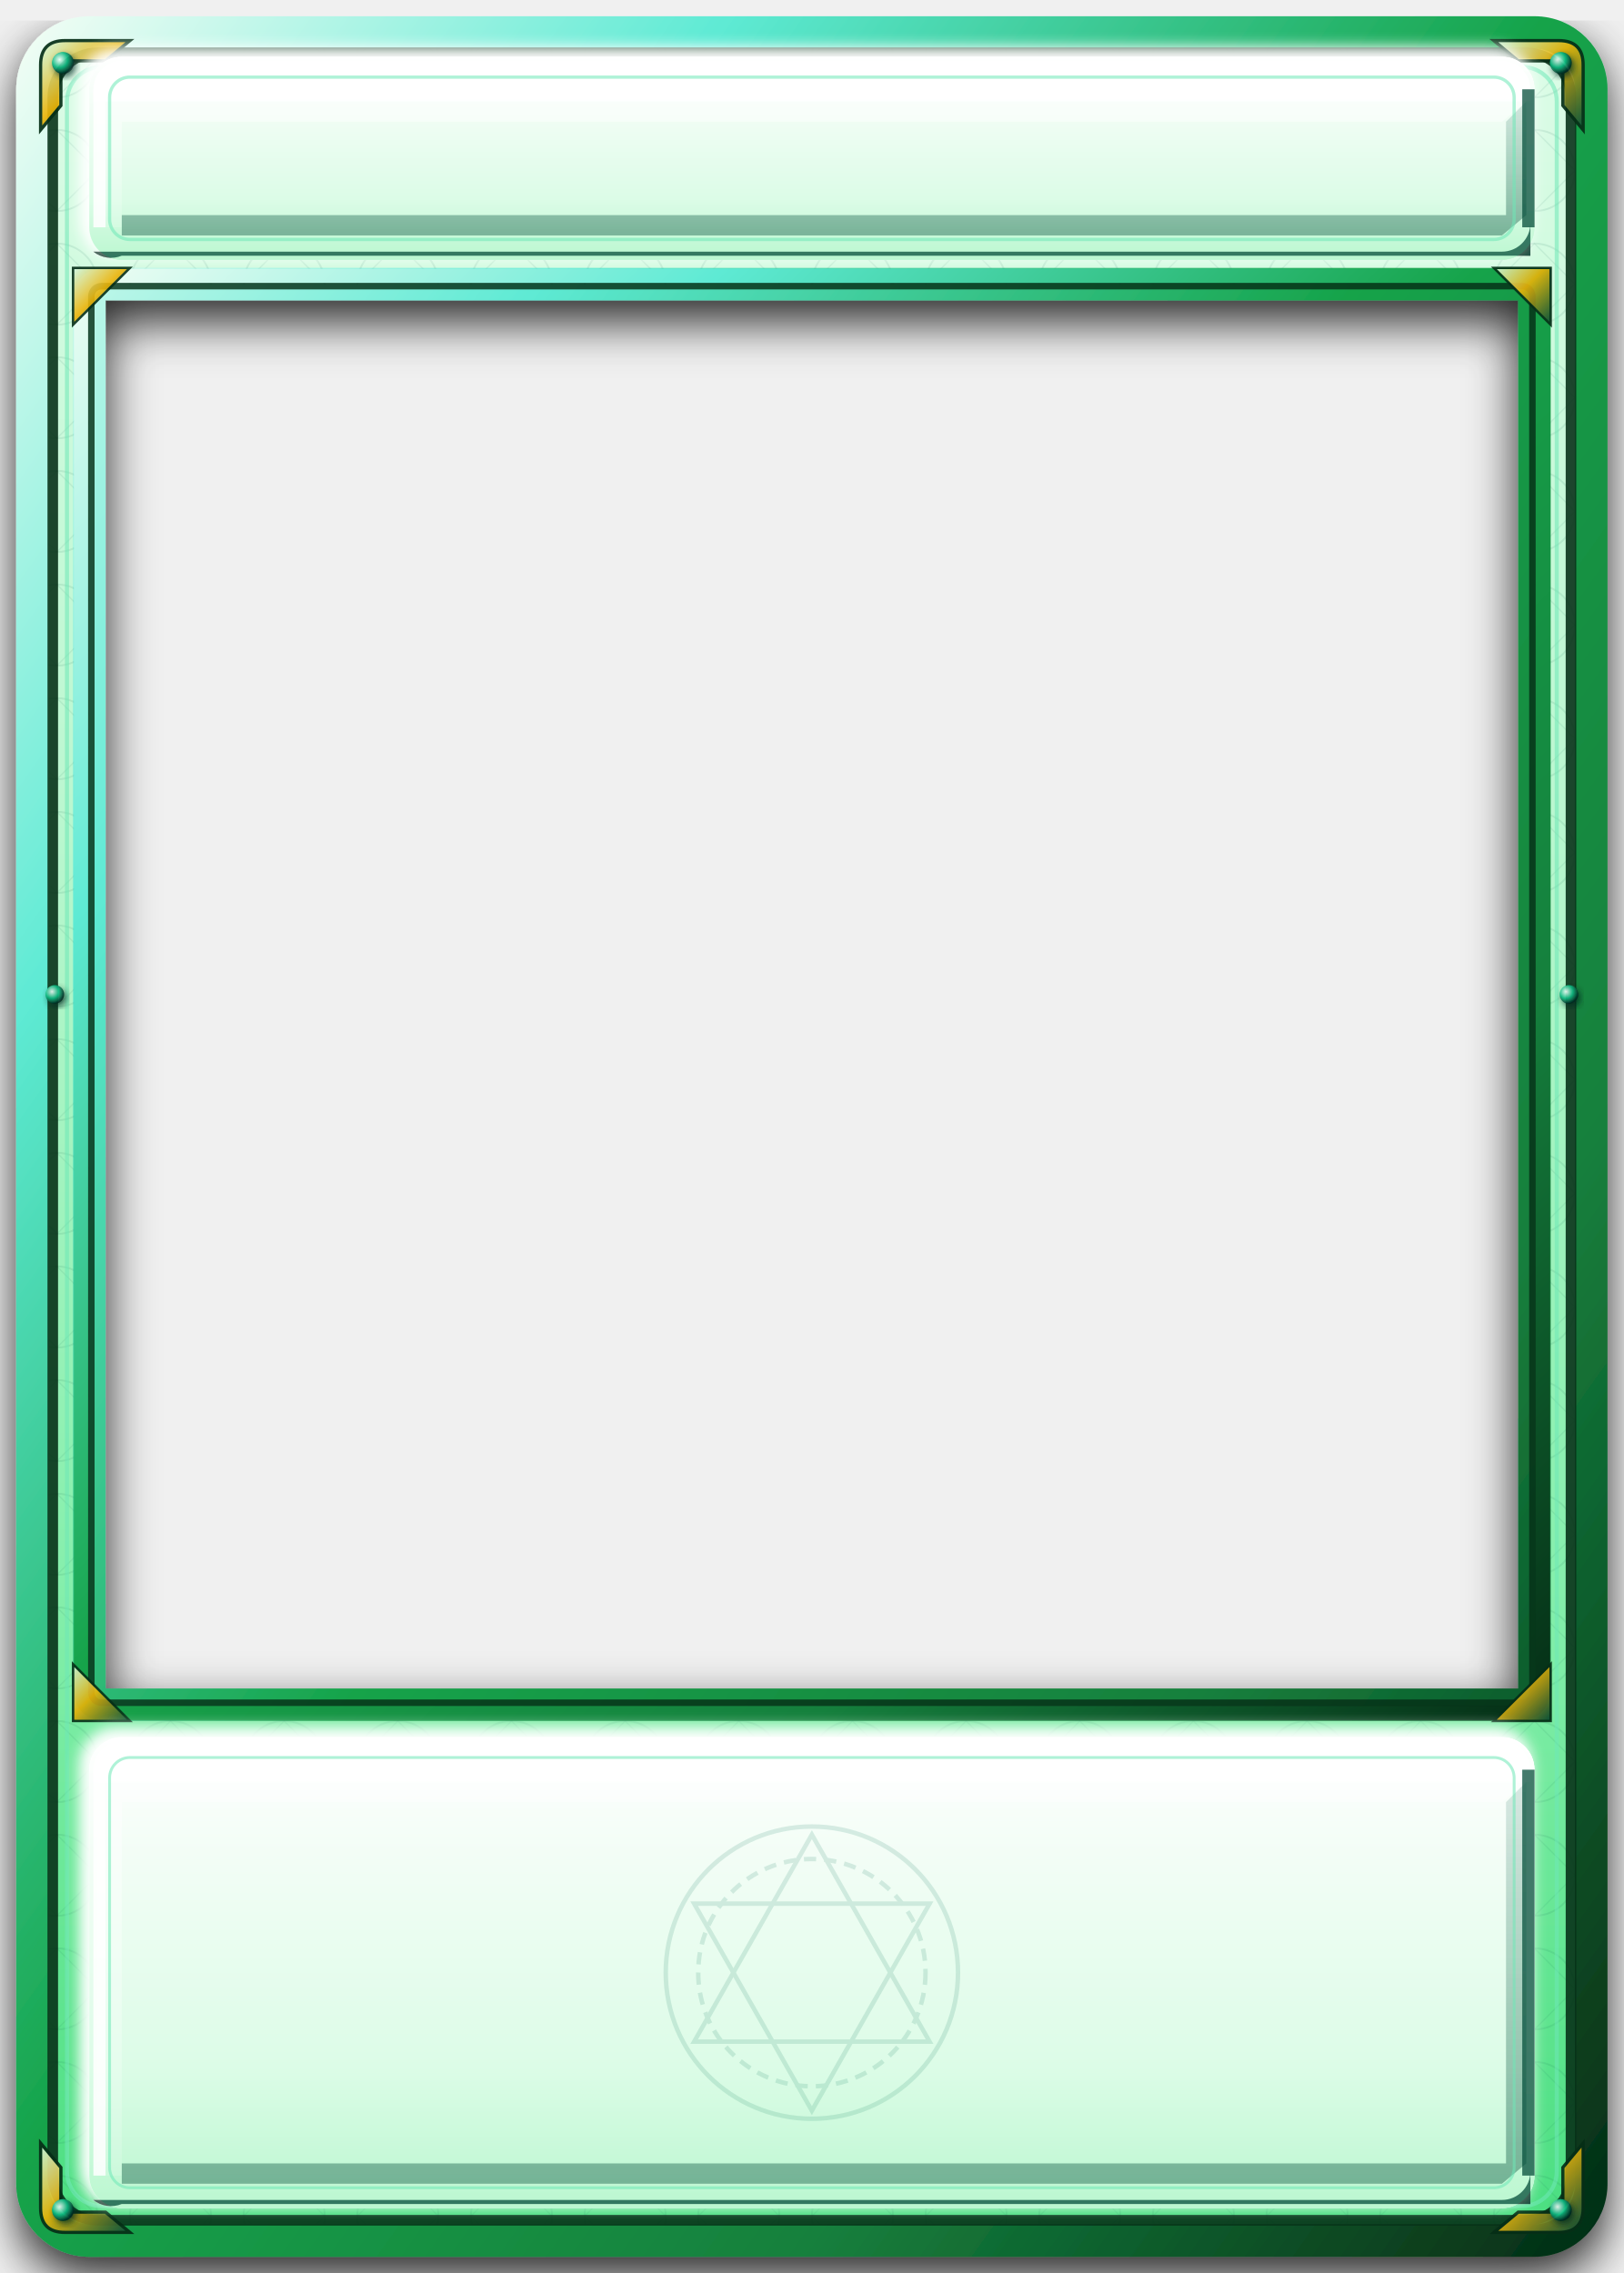
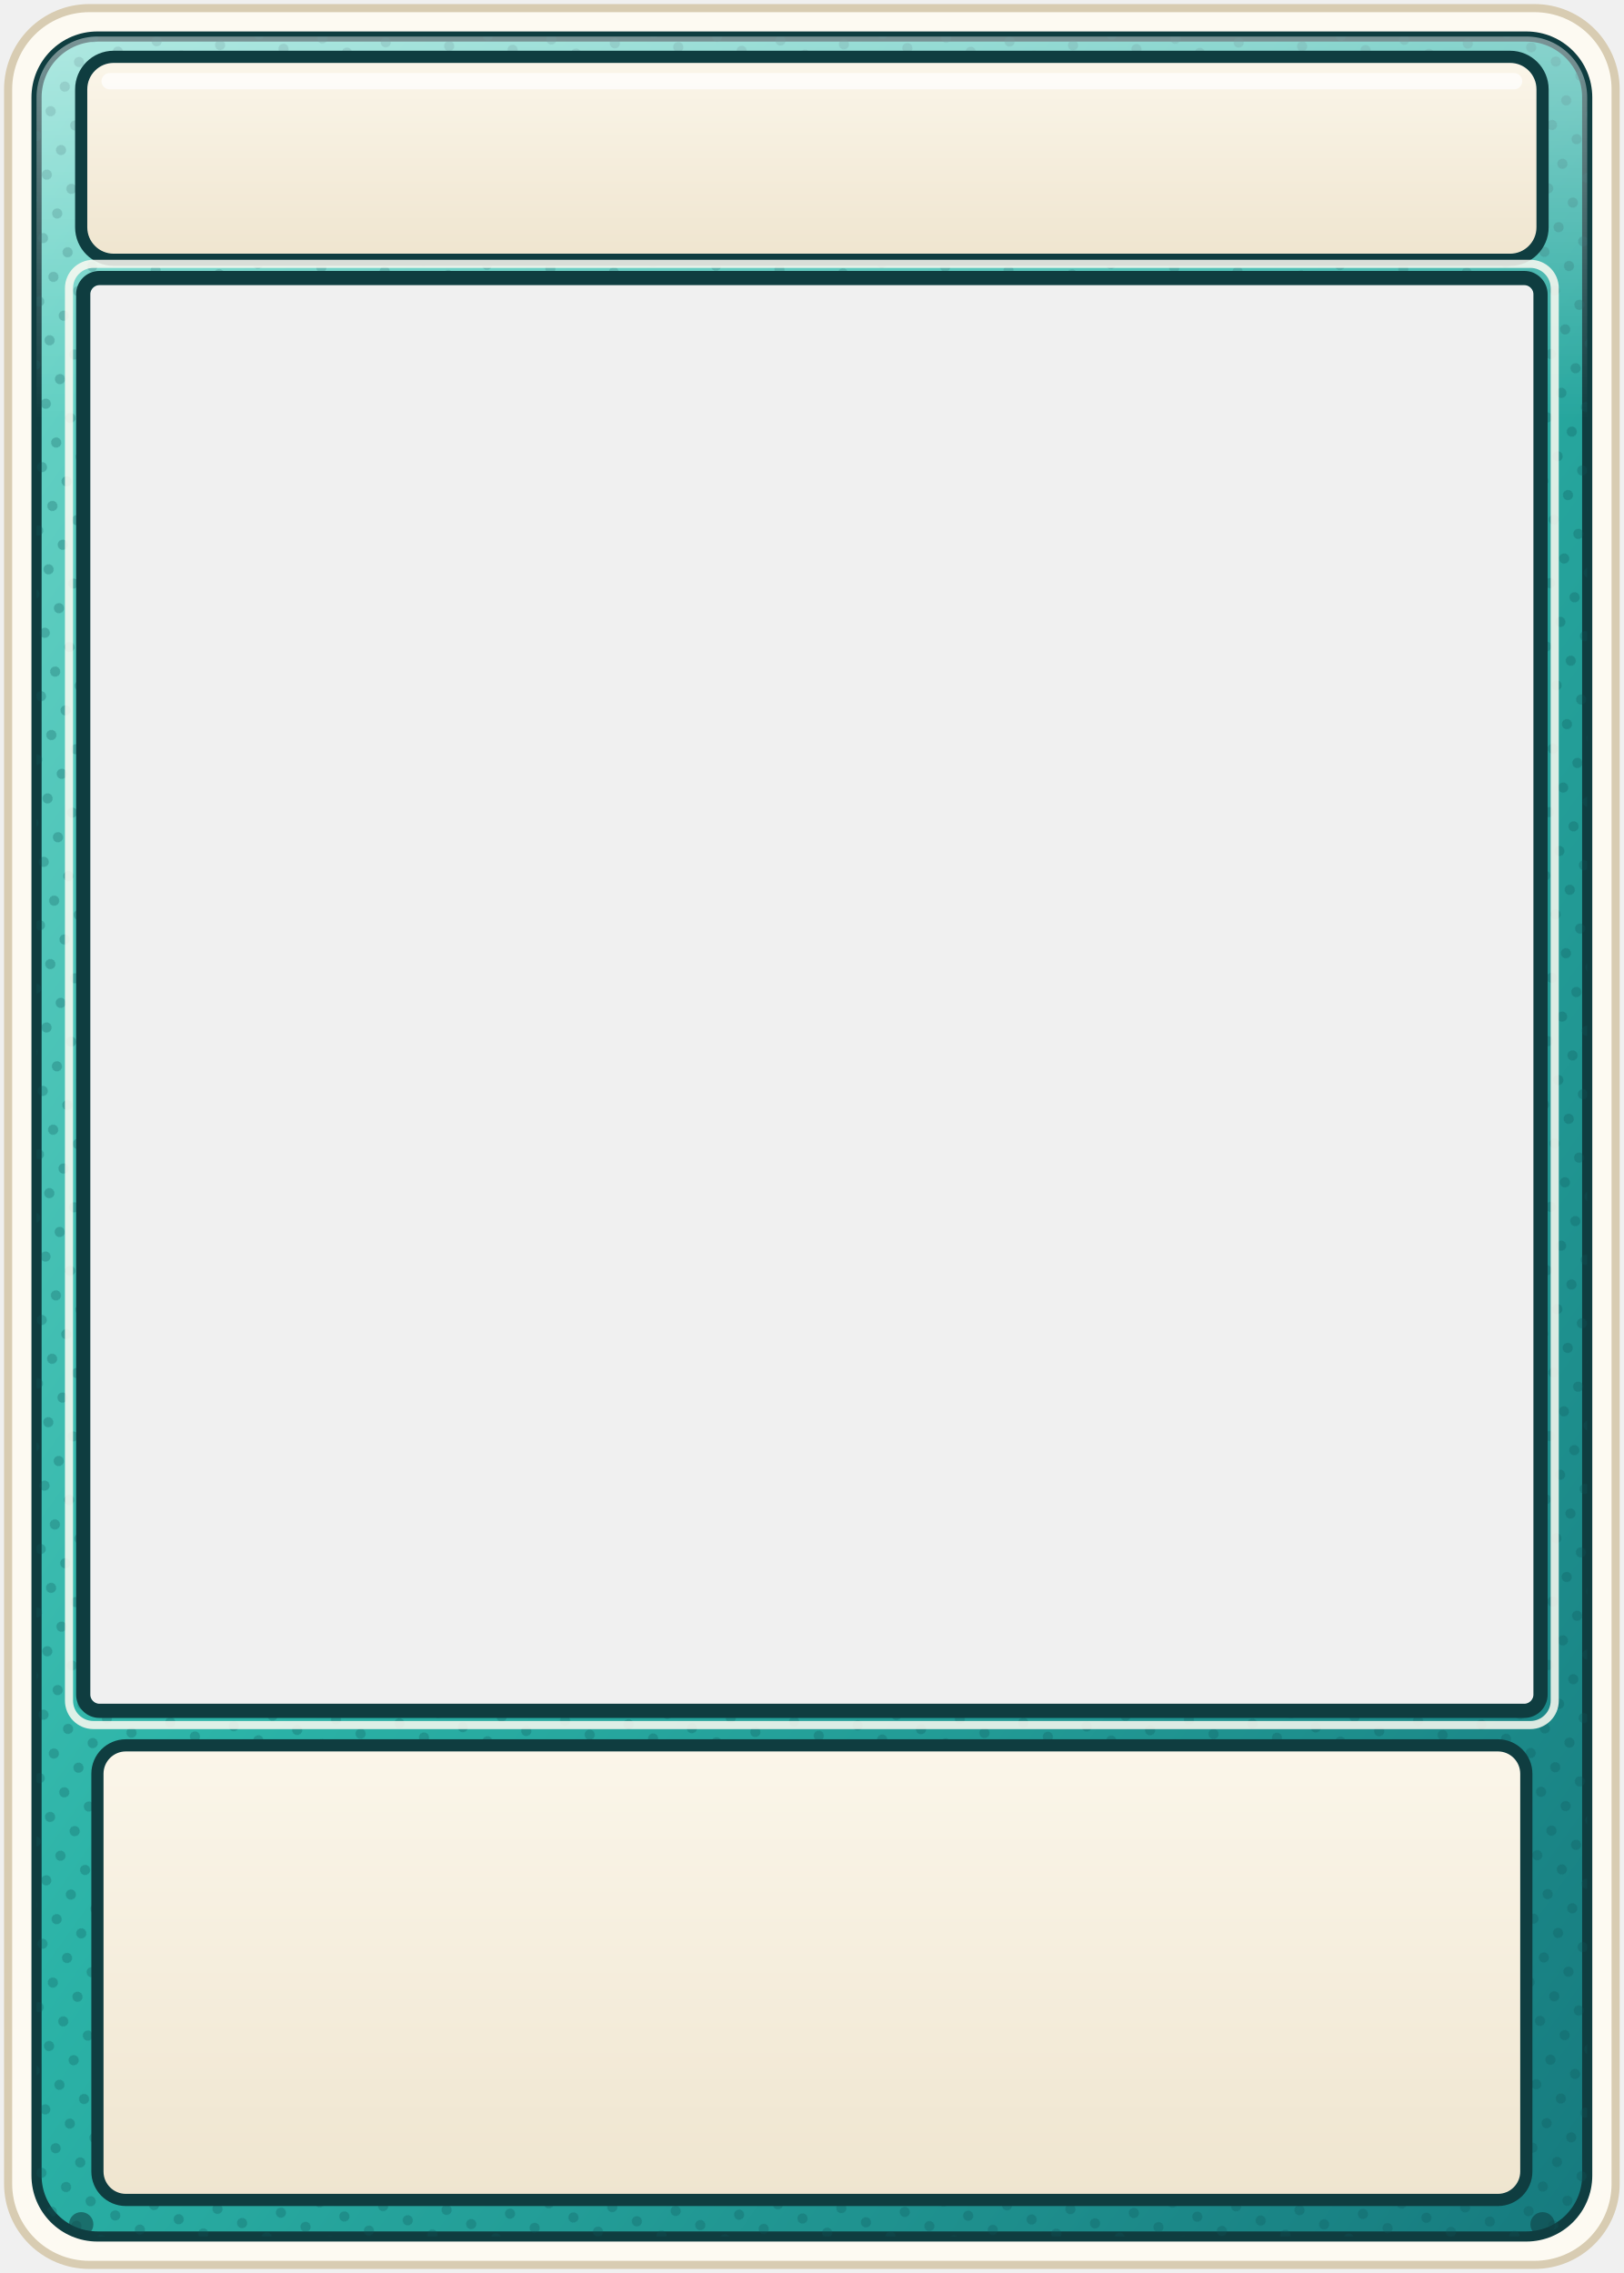
<svg xmlns="http://www.w3.org/2000/svg" viewBox="0 0 400 560" width="100%" height="100%">
  <defs>
-     <filter id="shadow-drop" x="-20%" y="-20%" width="140%" height="140%">
-       <feDropShadow dx="0" dy="5" stdDeviation="6" flood-color="#000000" flood-opacity="0.85" />
-     </filter>
-     <filter id="yugioh-emboss-green-wide" x="-15%" y="-15%" width="130%" height="130%">
-       <feDropShadow dx="2" dy="3.5" stdDeviation="3.5" flood-color="#064e3b" flood-opacity="0.65" result="box-shadow" />
-       <feDropShadow dx="-1.5" dy="-1.5" stdDeviation="2" flood-color="#ffffff" flood-opacity="0.95" result="light-glow" />
-       <feMerge>
-         <feMergeNode in="box-shadow" />
-         <feMergeNode in="SourceGraphic" />
-         <feMergeNode in="light-glow" />
-       </feMerge>
-     </filter>
-     <filter id="rivet-shadow-green" x="-30%" y="-30%" width="160%" height="160%">
-       <feDropShadow dx="0.6" dy="0.8" stdDeviation="0.8" flood-color="#022c22" flood-opacity="0.8" />
-     </filter>
-     <linearGradient id="metal-vivid-green-gold" x1="0%" y1="0%" x2="100%" y2="100%">
-       <stop offset="0%" stop-color="#f0fdf4" />
-       <stop offset="22%" stop-color="#5eead4" />
-       <stop offset="48%" stop-color="#16a34a" />
-       <stop offset="75%" stop-color="#15803d" />
-       <stop offset="100%" stop-color="#052e16" />
+     <linearGradient id="band" x1="0" y1="0" x2="1" y2="1">
+       <stop offset="0" stop-color="#6fd6c9" />
+       <stop offset="0.45" stop-color="#2bb3a7" />
+       <stop offset="1" stop-color="#167a7e" />
    </linearGradient>
-     <linearGradient id="filigree-emerald-gold" x1="0%" y1="0%" x2="100%" y2="100%">
-       <stop offset="0%" stop-color="#d1fae5" />
-       <stop offset="45%" stop-color="#eab308" />
-       <stop offset="100%" stop-color="#064e3b" />
+     <linearGradient id="paper" x1="0" y1="0" x2="0" y2="1">
+       <stop offset="0" stop-color="#fbf6ea" />
+       <stop offset="1" stop-color="#efe5cf" />
    </linearGradient>
-     <linearGradient id="paper-vivid-green-parchment" x1="0%" y1="0%" x2="0%" y2="100%">
-       <stop offset="0%" stop-color="#dcfce7" />
-       <stop offset="35%" stop-color="#bbf7d0" />
-       <stop offset="70%" stop-color="#86efac" />
-       <stop offset="100%" stop-color="#4ade80" />
+     <pattern id="halftone" width="7" height="7" patternUnits="userSpaceOnUse" patternTransform="rotate(30)">
+       <circle cx="3.5" cy="3.5" r="1.25" fill="#0d5558" opacity="0.28" />
+     </pattern>
+     <linearGradient id="gloss" x1="0" y1="0" x2="0" y2="1">
+       <stop offset="0" stop-color="#ffffff" stop-opacity="0.45" />
+       <stop offset="0.35" stop-color="#ffffff" stop-opacity="0" />
    </linearGradient>
-     <pattern id="spell-filigree-grid" width="28" height="28" patternUnits="userSpaceOnUse">
-       <circle cx="14" cy="14" r="10" fill="none" stroke="#065f46" stroke-width="0.45" opacity="0.1" />
-       <path d="M 14 4 L 24 14 L 14 24 L 4 14 Z" fill="none" stroke="#065f46" stroke-width="0.35" opacity="0.08" />
-     </pattern>
-     <linearGradient id="paper-green-embossed-box" x1="0%" y1="0%" x2="0%" y2="100%">
-       <stop offset="0%" stop-color="#ffffff" />
-       <stop offset="30%" stop-color="#f0fdf4" />
-       <stop offset="70%" stop-color="#dcfce7" />
-       <stop offset="100%" stop-color="#bbf7d0" />
-     </linearGradient>
-     <linearGradient id="bevel-green-light-grad" x1="0%" y1="0%" x2="0%" y2="100%">
-       <stop offset="0%" stop-color="#ffffff" stop-opacity="1.0" />
-       <stop offset="100%" stop-color="#ffffff" stop-opacity="0.3" />
-     </linearGradient>
-     <linearGradient id="bevel-green-shadow-grad" x1="0%" y1="0%" x2="0%" y2="100%">
-       <stop offset="0%" stop-color="#065f46" stop-opacity="0.3" />
-       <stop offset="100%" stop-color="#064e3b" stop-opacity="0.9" />
-     </linearGradient>
-     <radialGradient id="rivet-emerald" cx="35%" cy="35%" r="65%">
-       <stop offset="0%" stop-color="#ecfdf5" />
-       <stop offset="55%" stop-color="#10b981" />
-       <stop offset="100%" stop-color="#022c22" />
-     </radialGradient>
+     <mask id="window">
+       <rect width="400" height="560" fill="#fff" />
+       <rect x="22" y="70" width="356" height="350" rx="3" fill="#000" />
+     </mask>
  </defs>
-   <g id="layer2-spell-frame">
-     <path fill-rule="evenodd" fill="url(#paper-vivid-green-parchment)" stroke="url(#metal-vivid-green-gold)" stroke-width="8" filter="url(#shadow-drop)" d="M 22,8              L 378,8              A 14,14 0 0 1 392,22              L 392,538              A 14,14 0 0 1 378,552              L 22,552              A 14,14 0 0 1 8,538              L 8,22              A 14,14 0 0 1 22,8 Z              M 22,70              L 378,70              L 378,420              L 22,420 Z" />
-     <path fill-rule="evenodd" fill="url(#spell-filigree-grid)" d="M 22,12 L 378,12 A 10,10 0 0 1 388,22 L 388,538 A 10,10 0 0 1 378,548 L 22,548 A 10,10 0 0 1 12,538 L 12,22 A 10,10 0 0 1 22,12 Z M 22,70 L 378,70 L 378,420 L 22,420 Z" />
-     <rect x="13" y="13" width="374" height="534" rx="11" ry="11" fill="none" stroke="#052e16" stroke-width="2.6" opacity="0.88" />
-     <rect x="16.5" y="16.5" width="367" height="527" rx="8.5" ry="8.5" fill="none" stroke="#6ee7b7" stroke-width="1.0" opacity="0.55" />
-     <g id="spell-corner-ornaments" opacity="0.92">
-       <path d="M 10,32 L 10,16 Q 10,10 16,10 L 32,10 L 26,15 L 15,15 L 15,26 Z" fill="url(#filigree-emerald-gold)" stroke="#052e16" stroke-width="0.8" />
-       <circle cx="15.5" cy="15.5" r="2.7" fill="url(#rivet-emerald)" filter="url(#rivet-shadow-green)" />
-       <path d="M 390,32 L 390,16 Q 390,10 384,10 L 368,10 L 374,15 L 385,15 L 385,26 Z" fill="url(#filigree-emerald-gold)" stroke="#052e16" stroke-width="0.8" />
-       <circle cx="384.5" cy="15.5" r="2.7" fill="url(#rivet-emerald)" filter="url(#rivet-shadow-green)" />
-       <path d="M 10,528 L 10,544 Q 10,550 16,550 L 32,550 L 26,545 L 15,545 L 15,534 Z" fill="url(#filigree-emerald-gold)" stroke="#052e16" stroke-width="0.8" />
-       <circle cx="15.5" cy="544.5" r="2.7" fill="url(#rivet-emerald)" filter="url(#rivet-shadow-green)" />
-       <path d="M 390,528 L 390,544 Q 390,550 384,550 L 368,550 L 374,545 L 385,545 L 385,534 Z" fill="url(#filigree-emerald-gold)" stroke="#052e16" stroke-width="0.8" />
-       <circle cx="384.5" cy="544.5" r="2.7" fill="url(#rivet-emerald)" filter="url(#rivet-shadow-green)" />
-       <circle cx="13.5" cy="245" r="2.3" fill="url(#rivet-emerald)" filter="url(#rivet-shadow-green)" />
-       <circle cx="386.5" cy="245" r="2.3" fill="url(#rivet-emerald)" filter="url(#rivet-shadow-green)" />
-     </g>
-     <g id="top-name-emboss-box" filter="url(#yugioh-emboss-green-wide)">
-       <rect x="22" y="14" width="356" height="50" rx="8" ry="8" fill="url(#paper-green-embossed-box)" />
-       <path d="M 30,15 L 370,15 A 7,7 0 0 1 377,22 L 377,25 L 23,25 L 23,22 A 7,7 0 0 1 30,15 Z" fill="#ffffff" opacity="0.95" />
-       <path d="M 23,22 L 23,56 L 26,56 L 26,22 Z" fill="#ffffff" opacity="0.85" />
-       <path d="M 24,25 L 376,25 L 370,30 L 30,30 L 30,56 L 24,56 Z" fill="url(#bevel-green-light-grad)" opacity="0.5" />
-       <path d="M 23,62 L 370,62 A 7,7 0 0 0 377,55 L 377,63 L 30,63 A 7,7 0 0 1 23,62 Z" fill="#064e3b" opacity="0.75" />
-       <path d="M 375,22 L 375,56 L 378,56 L 378,22 Z" fill="#064e3b" opacity="0.75" />
-       <path d="M 30,58 L 370,58 L 376,53 L 376,25 L 371,30 L 371,53 L 30,53 Z" fill="url(#bevel-green-shadow-grad)" opacity="0.45" />
-       <rect x="27" y="19" width="346" height="40" rx="5" ry="5" fill="none" stroke="#6ee7b7" stroke-width="0.8" opacity="0.55" />
-     </g>
-     <rect x="20" y="68" width="360" height="354" rx="5" ry="5" fill="none" stroke="url(#metal-vivid-green-gold)" stroke-width="3.6" />
-     <rect x="22.5" y="70.5" width="355" height="349" rx="2.5" ry="2.5" fill="none" stroke="#052e16" stroke-width="1.6" opacity="0.82" />
-     <g fill="url(#filigree-emerald-gold)" stroke="#052e16" stroke-width="0.6" opacity="0.9">
-       <polygon points="18,66 32,66 18,80" />
-       <polygon points="382,66 368,66 382,80" />
-       <polygon points="18,424 32,424 18,410" />
-       <polygon points="382,424 368,424 382,410" />
-     </g>
-     <g id="bottom-spell-effect-emboss-box" filter="url(#yugioh-emboss-green-wide)">
-       <rect x="22" y="428" width="356" height="116" rx="8" ry="8" fill="url(#paper-green-embossed-box)" />
-       <g opacity="0.14" stroke="#047857" fill="none" stroke-width="1.1">
-         <circle cx="200" cy="486" r="36" />
-         <circle cx="200" cy="486" r="28" stroke-dasharray="3 2" />
-         <polygon points="200,452 229,503 171,503" />
-         <polygon points="200,520 229,469 171,469" />
-       </g>
-       <path d="M 30,429 L 370,429 A 7,7 0 0 1 377,436 L 377,439 L 23,439 L 23,436 A 7,7 0 0 1 30,429 Z" fill="#ffffff" opacity="0.95" />
-       <path d="M 23,436 L 23,536 L 26,536 L 26,436 Z" fill="#ffffff" opacity="0.85" />
-       <path d="M 24,439 L 376,439 L 370,444 L 30,444 L 30,536 L 24,536 Z" fill="url(#bevel-green-light-grad)" opacity="0.5" />
-       <path d="M 23,542 L 370,542 A 7,7 0 0 0 377,535 L 377,543 L 30,543 A 7,7 0 0 1 23,542 Z" fill="#064e3b" opacity="0.75" />
-       <path d="M 375,436 L 375,536 L 378,536 L 378,436 Z" fill="#064e3b" opacity="0.75" />
-       <path d="M 30,538 L 370,538 L 376,533 L 376,439 L 371,444 L 371,533 L 30,533 Z" fill="url(#bevel-green-shadow-grad)" opacity="0.45" />
-       <rect x="27" y="433" width="346" height="106" rx="5" ry="5" fill="none" stroke="#6ee7b7" stroke-width="0.7" opacity="0.55" />
-     </g>
+   <g mask="url(#window)">
+     <rect x="2" y="2" width="396" height="556" rx="20" fill="#fdfaf2" stroke="#d8ccb2" stroke-width="2" />
+     <rect x="9" y="9" width="382" height="542" rx="15" fill="url(#band)" stroke="#0f3d40" stroke-width="2.5" />
+     <rect x="9" y="9" width="382" height="542" rx="15" fill="url(#halftone)" />
+     <rect x="9" y="9" width="382" height="270" rx="15" fill="url(#gloss)" />
  </g>
+   <rect x="20" y="14" width="360" height="50" rx="8" fill="url(#paper)" stroke="#0f3d40" stroke-width="3" />
+   <rect x="25" y="18" width="350" height="4" rx="2" fill="#ffffff" opacity="0.7" />
+   <rect x="20.5" y="68.5" width="359" height="353" rx="4" fill="none" stroke="#0f3d40" stroke-width="3.5" />
+   <rect x="17" y="65" width="366" height="360" rx="6" fill="none" stroke="#fdfaf2" stroke-width="2" opacity="0.85" />
+   <rect x="24" y="430" width="352" height="112" rx="7" fill="url(#paper)" stroke="#0f3d40" stroke-width="3" />
+   <circle cx="20" cy="548" r="3" fill="#0f3d40" opacity="0.55" />
+   <circle cx="380" cy="548" r="3" fill="#0f3d40" opacity="0.55" />
</svg>
